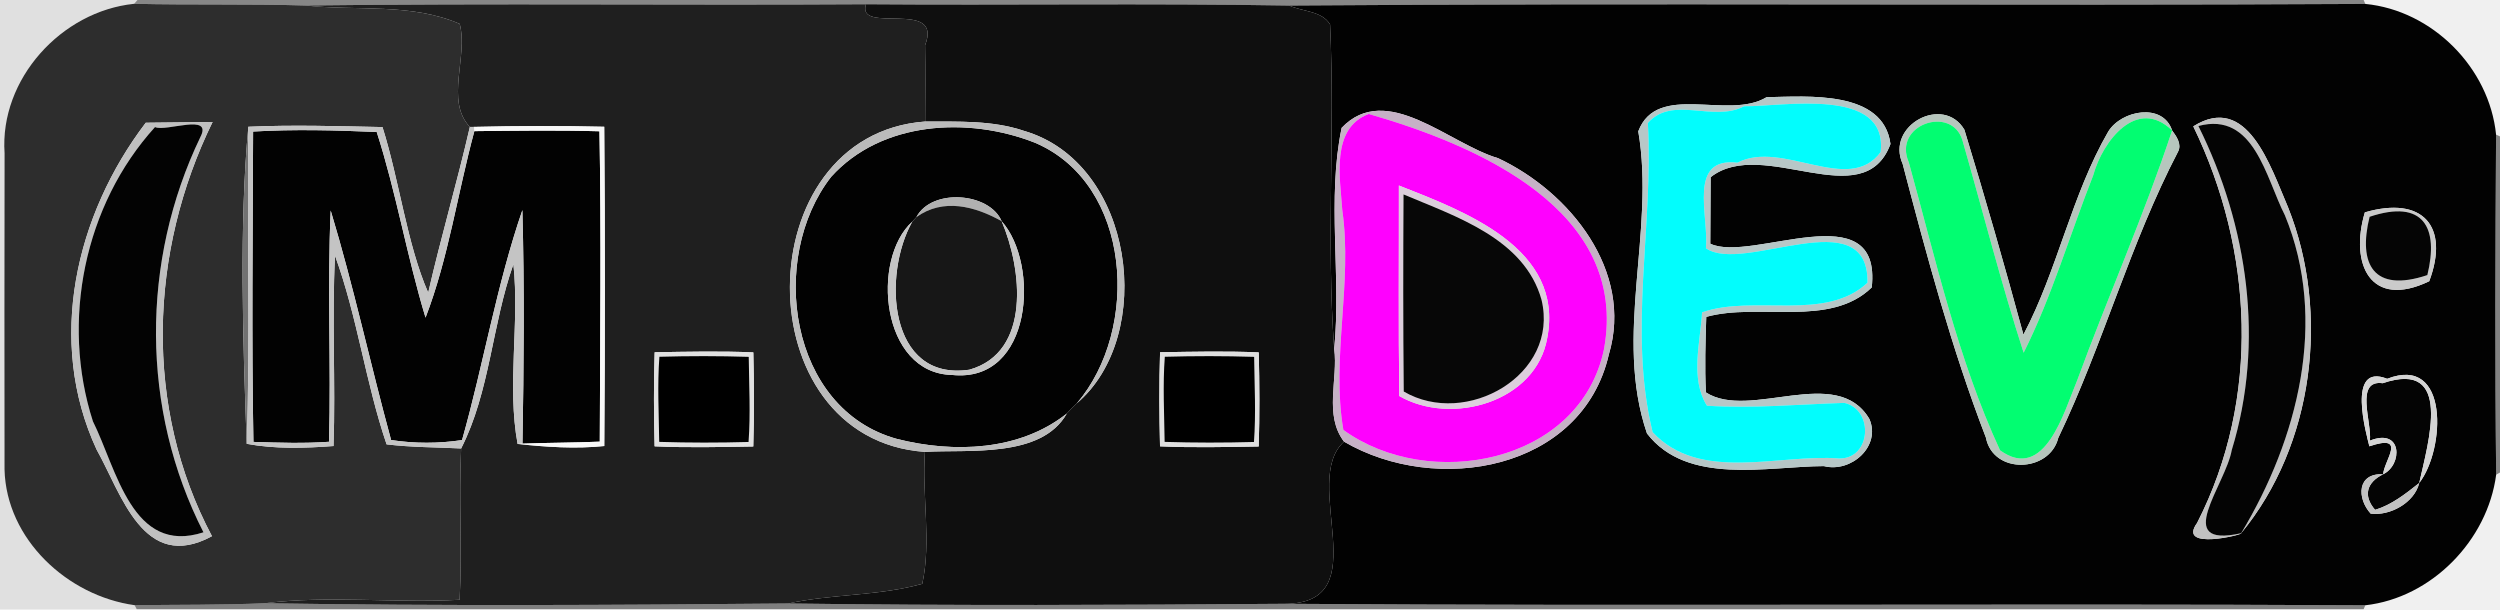
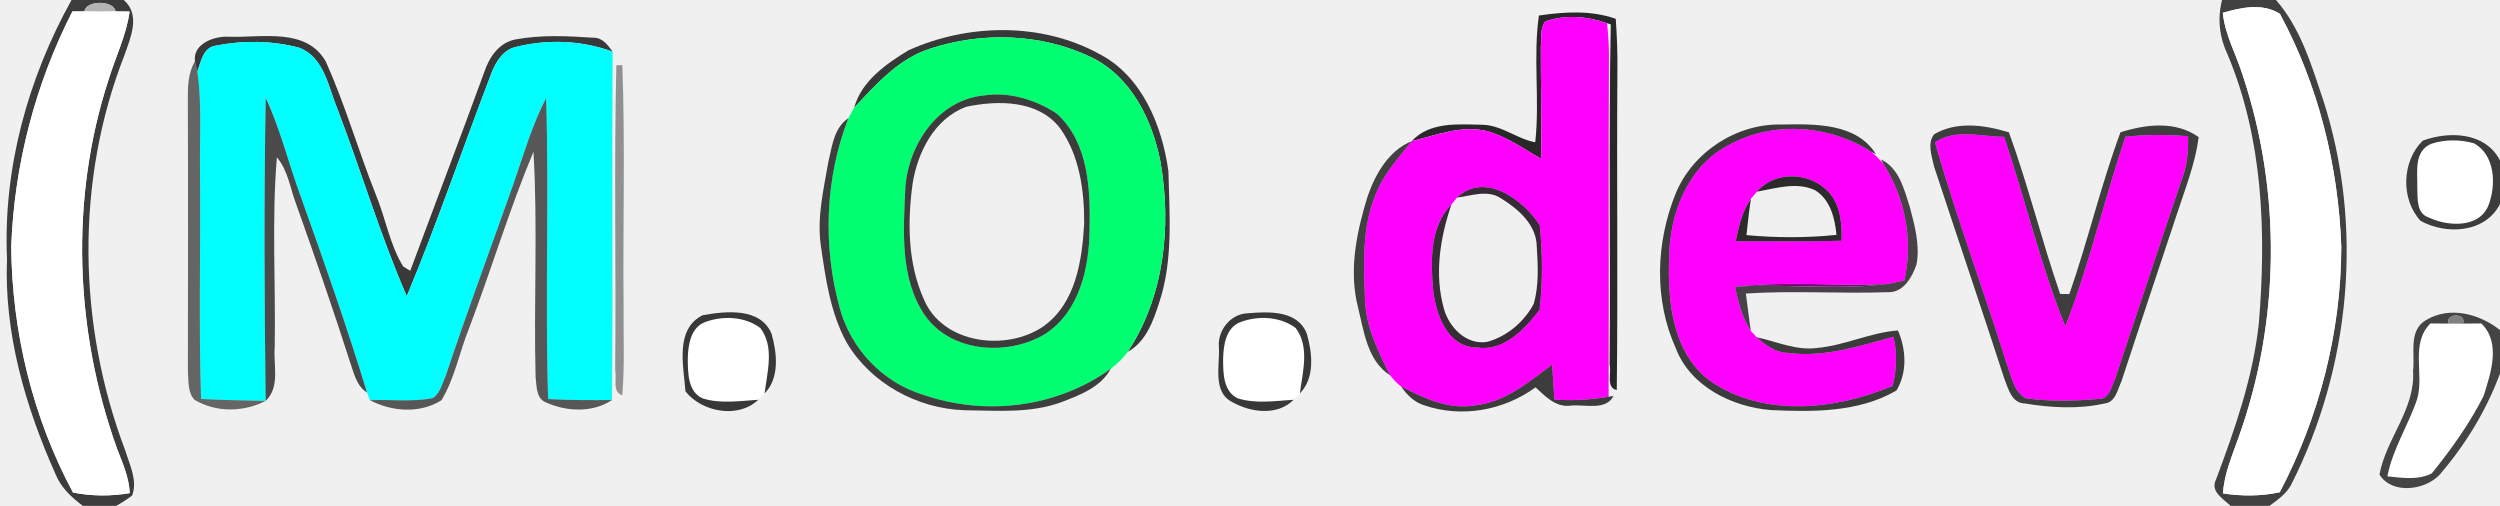
- <svg xmlns="http://www.w3.org/2000/svg" width="554pt" height="135pt" viewBox="0 0 554 135" version="1.1">
-   <g id="#00000012">
-     <path fill="#000000" opacity="0.07" d=" M 0.00 0.00 L 30.46 0.00 L 29.73 0.84 C 13.59 2.49 -0.12 17.54 1.01 33.96 C 0.96 57.32 0.98 80.68 1.00 104.04 C 1.39 119.53 15.00 132.07 29.84 134.11 L 30.29 135.00 L 0.00 135.00 L 0.00 0.00 Z" />
+ <svg xmlns="http://www.w3.org/2000/svg" width="425pt" height="86pt" viewBox="0 0 425 86" version="1.1">
+   <g id="#000000c0">
+     <path fill="#000000" opacity="0.75" d=" M 12.16 0.00 L 21.04 0.00 C 23.92 2.52 22.23 6.30 21.19 9.29 C 12.77 30.72 13.17 55.18 21.31 76.63 C 22.05 79.05 23.41 81.68 22.47 84.23 C 21.60 84.89 20.69 85.48 19.74 86.00 L 14.10 86.00 C 12.17 84.58 10.36 82.89 9.44 80.61 C 4.32 69.13 0.68 56.68 1.19 43.99 C 0.51 28.67 4.74 13.33 12.16 0.00 M 14.35 1.94 C 13.84 1.94 12.82 1.94 12.31 1.94 C 5.98 14.33 2.41 28.09 1.91 41.99 C 2.06 56.48 5.54 70.94 12.41 83.73 C 15.60 84.36 18.85 84.38 22.05 83.83 C 21.95 81.12 20.80 78.64 19.85 76.15 C 12.70 56.16 11.85 33.81 18.45 13.56 C 19.63 9.69 21.48 6.01 22.03 1.96 C 21.43 1.96 20.25 1.95 19.65 1.94 C 19.35 0.03 14.65 -0.02 14.35 1.94 Z" />
  </g>
-   <g id="#0000006f">
-     <path fill="#000000" opacity="0.44" d=" M 30.46 0.00 L 523.78 0.00 L 524.16 0.87 C 444.67 1.32 365.18 0.62 285.70 1.23 C 254.44 0.69 223.17 1.19 191.90 0.94 C 150.52 1.20 109.14 0.69 67.76 1.22 C 55.09 0.83 42.41 1.14 29.73 0.84 L 30.46 0.00 Z" />
+   <g id="#000000bb">
+     <path fill="#000000" opacity="0.73" d=" M 377.75 0.00 L 386.92 0.00 C 391.11 4.80 392.94 11.04 394.93 16.96 C 401.86 38.41 399.65 62.47 389.44 82.51 C 388.59 84.01 387.16 85.02 385.80 86.00 L 379.20 86.00 C 377.98 84.81 375.69 83.56 376.72 81.53 C 379.95 72.91 383.02 64.13 384.01 54.92 C 385.26 39.60 384.74 23.70 378.72 9.34 C 377.31 6.41 376.93 3.16 377.75 0.00 M 377.88 2.18 C 378.24 5.94 380.17 9.26 381.27 12.82 C 387.88 32.67 387.63 54.72 380.54 74.41 C 379.46 77.51 378.10 80.56 377.91 83.88 C 381.12 84.37 384.38 84.37 387.56 83.68 C 394.28 70.86 397.98 56.47 398.02 41.98 C 397.53 28.23 394.13 14.47 387.58 2.35 C 384.64 0.48 380.99 1.27 377.88 2.18 Z" />
  </g>
-   <g id="#2d2d2dff">
-     <path fill="#2d2d2d" opacity="1.00" d=" M 1.01 33.96 C -0.12 17.54 13.59 2.49 29.73 0.84 C 42.41 1.14 55.09 0.83 67.76 1.22 C 79.12 2.46 91.08 0.62 101.87 5.29 C 103.81 12.47 98.58 22.28 104.12 28.13 C 101.29 40.44 97.71 52.55 94.89 64.86 C 90.20 54.17 88.50 39.99 84.76 28.16 C 74.86 27.96 64.93 27.64 55.03 28.09 C 52.99 49.79 53.82 75.27 54.67 98.35 C 60.89 99.52 67.53 99.33 73.91 98.84 C 74.39 84.78 73.53 70.71 74.24 56.66 C 79.21 70.26 81.01 84.80 85.67 98.47 C 91.14 99.14 96.68 99.10 102.19 99.38 C 101.66 110.55 102.43 121.75 101.86 132.91 C 87.48 133.70 72.99 131.90 58.67 133.68 C 49.06 134.09 39.45 133.99 29.84 134.11 C 15.00 132.07 1.39 119.53 1.00 104.04 C 0.98 80.68 0.96 57.32 1.01 33.96 M 32.30 27.20 C 16.75 47.62 10.23 75.54 21.41 99.63 C 26.89 109.35 31.76 127.06 46.97 118.82 C 31.80 90.25 33.03 55.78 47.11 27.03 C 43.41 27.07 36.00 27.16 32.30 27.20 Z" />
+   <g id="#b3b3b3ff">
+     <path fill="#b3b3b3" opacity="1.00" d=" M 14.35 1.94 C 14.65 -0.02 19.35 0.03 19.65 1.94 C 17.88 1.98 16.12 1.98 14.35 1.94 Z" />
  </g>
-   <g id="#1f1f1fff">
-     <path fill="#1f1f1f" opacity="1.00" d=" M 67.76 1.22 C 109.14 0.69 150.52 1.20 191.90 0.94 C 189.74 7.79 209.08 -0.41 205.00 10.02 C 205.10 15.66 205.05 21.30 205.02 26.93 C 165.27 29.86 164.84 97.32 204.97 100.14 C 204.28 109.77 206.44 119.96 204.38 129.37 C 194.73 132.09 184.47 131.59 174.68 133.73 C 136.02 134.10 97.32 134.30 58.67 133.68 C 72.99 131.90 87.48 133.70 101.86 132.91 C 102.43 121.75 101.66 110.55 102.19 99.38 C 108.60 86.80 109.03 71.89 113.77 58.56 C 115.16 71.74 112.31 85.40 114.70 98.38 C 121.06 99.06 127.53 99.50 133.91 98.84 C 134.08 75.26 134.10 51.67 133.90 28.09 C 124.29 27.85 114.68 27.88 105.07 28.12 L 104.12 28.13 C 98.58 22.28 103.81 12.47 101.87 5.29 C 91.08 0.62 79.12 2.46 67.76 1.22 M 145.07 78.06 C 144.84 85.01 144.89 91.96 145.06 98.91 C 152.34 99.23 159.64 99.06 166.93 98.94 C 167.15 91.99 167.11 85.03 166.94 78.09 C 159.65 77.77 152.35 77.94 145.07 78.06 Z" />
+   <g id="#ffffffff">
+     <path fill="#ffffff" opacity="1.00" d=" M 377.88 2.18 C 380.99 1.27 384.64 0.48 387.58 2.35 C 394.13 14.47 397.53 28.23 398.02 41.98 C 397.98 56.47 394.28 70.86 387.56 83.68 C 384.38 84.37 381.12 84.37 377.91 83.88 C 378.10 80.56 379.46 77.51 380.54 74.41 C 387.63 54.72 387.88 32.67 381.27 12.82 C 380.17 9.26 378.24 5.94 377.88 2.18 Z" />
+     <path fill="#ffffff" opacity="1.00" d=" M 12.31 1.94 C 12.82 1.94 13.84 1.94 14.35 1.94 C 16.12 1.98 17.88 1.98 19.65 1.94 C 20.25 1.95 21.43 1.96 22.03 1.96 C 21.48 6.01 19.63 9.69 18.45 13.56 C 11.85 33.81 12.70 56.16 19.85 76.15 C 20.80 78.64 21.95 81.12 22.05 83.83 C 18.85 84.38 15.60 84.36 12.41 83.73 C 5.54 70.94 2.06 56.48 1.91 41.99 C 2.41 28.09 5.98 14.33 12.31 1.94 Z" />
+     <path fill="#ffffff" opacity="1.00" d=" M 413.41 24.41 C 415.71 23.68 418.29 23.70 420.61 24.37 C 424.22 26.41 424.39 31.54 423.00 35.01 C 421.39 38.82 416.11 38.49 412.97 37.01 C 410.78 36.33 411.01 33.87 410.94 32.04 C 411.01 29.36 410.25 25.63 413.41 24.41 Z" />
+     <path fill="#ffffff" opacity="1.00" d=" M 119.74 54.80 C 122.78 53.62 126.60 53.76 129.26 55.76 C 131.69 58.94 130.43 63.25 129.98 66.88 C 129.71 67.15 129.17 67.69 128.90 67.96 C 125.76 68.16 122.48 68.69 119.42 67.72 C 116.90 66.56 116.95 63.35 116.92 61.00 C 116.97 58.73 117.37 55.80 119.74 54.80 Z" />
+     <path fill="#ffffff" opacity="1.00" d=" M 210.75 54.80 C 213.78 53.61 217.60 53.77 220.26 55.75 C 222.69 58.95 221.44 63.25 220.98 66.87 C 220.71 67.14 220.17 67.69 219.91 67.96 C 216.76 68.16 213.49 68.68 210.42 67.72 C 207.92 66.53 207.93 63.37 207.93 61.00 C 207.98 58.73 208.37 55.81 210.75 54.80 Z" />
+     <path fill="#ffffff" opacity="1.00" d=" M 413.18 54.98 C 413.96 54.99 415.51 55.01 416.29 55.01 C 416.89 55.01 418.10 55.01 418.71 55.01 C 419.48 55.01 421.04 54.99 421.82 54.98 C 425.21 58.27 423.45 63.40 422.22 67.29 C 419.85 72.01 416.72 76.37 413.41 80.47 C 411.09 81.68 408.34 81.23 405.85 80.98 C 406.75 76.30 409.43 72.28 410.92 67.82 C 412.14 63.61 409.70 58.41 413.18 54.98 Z" />
  </g>
-   <g id="#0f0f0fff">
-     <path fill="#0f0f0f" opacity="1.00" d=" M 191.90 0.94 C 223.17 1.19 254.44 0.69 285.70 1.23 C 288.70 2.60 292.95 2.40 294.75 5.43 C 295.85 29.38 293.90 53.41 295.66 77.32 C 296.55 84.02 293.33 91.98 297.84 97.87 C 287.97 106.73 305.50 133.76 284.71 133.80 C 248.04 134.08 211.35 134.24 174.68 133.73 C 184.47 131.59 194.73 132.09 204.38 129.37 C 206.44 119.96 204.28 109.77 204.97 100.14 C 214.54 99.55 230.76 101.63 236.41 91.63 C 237.11 90.85 237.85 90.11 238.61 89.39 C 256.27 74.36 251.39 36.13 226.92 29.00 C 219.85 26.62 212.36 26.97 205.02 26.93 C 205.05 21.30 205.10 15.66 205.00 10.02 C 209.08 -0.41 189.74 7.79 191.90 0.94 M 257.07 78.06 C 256.84 85.01 256.88 91.96 257.06 98.91 C 264.34 99.23 271.64 99.06 278.93 98.94 C 279.15 91.99 279.11 85.03 278.94 78.09 C 271.65 77.77 264.35 77.94 257.07 78.06 Z" />
+   <g id="#000000d3">
+     <path fill="#000000" opacity="0.83" d=" M 261.61 2.64 C 265.93 2.00 270.49 1.71 274.68 3.20 C 274.88 6.13 275.00 9.07 274.96 12.01 C 274.82 30.11 275.07 48.21 274.85 66.31 C 272.94 65.90 274.00 63.35 273.63 61.99 C 273.80 42.71 273.45 23.43 273.83 4.15 L 273.19 3.95 C 269.84 2.76 266.07 2.44 262.68 3.66 C 261.76 4.88 262.10 6.53 261.94 7.95 C 261.91 14.30 262.14 20.65 261.98 27.01 C 258.99 25.28 256.12 23.21 252.76 22.28 C 248.42 21.24 244.16 22.98 240.00 23.99 C 243.03 20.67 247.94 21.13 252.02 21.21 C 255.28 21.28 257.86 23.60 260.99 24.19 C 261.78 17.02 260.60 9.78 261.61 2.64 Z" />
  </g>
-   <g id="#020202ff">
-     <path fill="#020202" opacity="1.00" d=" M 285.70 1.23 C 365.18 0.62 444.67 1.32 524.16 0.87 C 539.01 2.32 551.64 15.01 553.13 29.84 C 552.96 54.96 552.85 80.08 553.15 105.19 C 551.24 119.75 538.84 132.48 524.15 134.13 C 444.34 133.70 364.52 134.35 284.71 133.80 C 305.50 133.76 287.97 106.73 297.84 97.87 C 318.26 109.82 350.59 104.35 356.53 78.52 C 362.01 60.07 347.89 42.53 331.99 35.06 C 321.09 31.87 307.23 17.93 297.31 28.33 C 294.00 44.16 297.25 61.11 295.66 77.32 C 293.90 53.41 295.85 29.38 294.75 5.43 C 292.95 2.40 288.70 2.60 285.70 1.23 M 391.47 21.54 C 382.96 26.72 367.26 18.06 363.04 29.10 C 366.84 51.26 357.56 74.40 364.97 96.06 C 373.91 107.64 391.64 103.35 404.16 103.29 C 410.26 104.84 416.89 98.84 414.25 92.84 C 407.02 80.60 387.72 93.23 378.03 86.96 C 377.75 81.39 377.93 75.79 378.11 70.22 C 389.71 66.99 405.55 72.70 414.78 63.69 C 417.08 42.44 388.00 58.39 379.00 54.00 C 379.02 50.31 379.06 42.94 379.08 39.26 C 390.66 30.15 412.95 47.98 418.93 31.91 C 417.36 19.92 400.61 21.36 391.47 21.54 M 421.63 36.33 C 426.98 56.74 432.48 77.26 440.08 96.98 C 441.67 105.20 454.19 104.76 456.11 97.05 C 466.02 76.37 472.02 54.01 482.64 33.64 C 483.54 31.97 482.31 30.23 481.34 28.91 C 479.31 22.70 470.09 24.39 467.17 29.19 C 459.02 43.29 455.95 59.85 448.39 74.16 C 444.26 58.97 439.89 43.73 435.31 28.75 C 430.67 20.89 417.78 27.81 421.63 36.33 M 486.03 28.00 C 499.35 55.42 501.00 88.29 486.88 115.88 C 482.31 122.17 497.45 118.38 496.64 118.16 C 512.68 98.70 516.41 69.45 507.05 45.98 C 503.09 36.79 498.00 20.49 486.03 28.00 M 524.05 47.06 C 520.64 58.53 525.30 68.58 538.32 62.32 C 542.88 50.11 536.85 43.34 524.05 47.06 M 525.05 98.90 C 533.52 96.03 528.33 102.00 528.10 105.10 C 522.32 104.79 522.24 110.39 525.34 113.82 C 529.59 114.38 535.05 111.42 536.10 107.03 C 541.87 99.63 542.84 78.53 529.00 83.94 C 519.83 80.29 524.47 96.48 525.05 98.90 Z" />
-     <path fill="#020202" opacity="1.00" d=" M 184.18 39.19 C 195.35 26.81 214.58 25.81 229.35 31.63 C 250.86 40.79 252.68 72.95 238.61 89.39 C 237.85 90.11 237.11 90.85 236.41 91.63 C 225.92 99.96 211.34 100.44 198.81 97.28 C 174.80 90.71 170.19 57.14 184.18 39.19 M 203.07 48.11 C 202.85 48.35 202.39 48.85 202.17 49.10 C 192.92 57.49 195.23 82.77 210.99 83.09 C 228.88 84.95 230.42 58.49 221.96 49.01 C 219.29 42.65 206.50 41.63 203.07 48.11 Z" />
-     <path fill="#020202" opacity="1.00" d=" M 56.09 29.15 C 65.20 28.61 74.36 28.86 83.48 29.25 C 87.83 42.75 90.17 56.82 94.30 70.39 C 99.40 57.14 101.40 42.78 105.12 29.06 C 114.36 28.96 123.60 28.82 132.84 29.09 C 133.26 52.00 132.98 74.95 132.91 97.87 C 127.20 98.12 121.49 98.09 115.78 98.31 C 116.08 81.06 116.23 63.80 115.76 46.56 C 110.04 63.17 107.17 80.64 102.39 97.52 C 97.20 98.31 91.86 98.31 86.67 97.51 C 82.05 80.61 78.36 63.42 73.28 46.65 C 72.50 63.72 73.39 80.82 72.91 97.90 C 67.34 98.30 61.74 98.11 56.16 97.93 C 55.74 75.02 56.02 52.07 56.09 29.15 Z" />
+   <g id="#ff00ffff">
+     <path fill="#ff00ff" opacity="1.00" d=" M 262.68 3.66 C 266.07 2.44 269.84 2.76 273.19 3.95 C 273.37 5.63 273.51 7.31 273.52 9.00 C 273.41 28.48 273.53 47.96 273.46 67.44 C 270.42 67.98 267.32 68.13 264.25 67.93 C 264.12 65.95 263.99 63.96 263.86 61.98 C 259.94 64.92 255.95 68.31 250.89 68.89 C 246.37 69.74 242.08 67.71 238.18 65.70 C 237.48 65.15 236.86 64.52 236.33 63.82 C 234.31 59.81 232.23 55.63 232.05 51.06 C 231.84 44.99 231.47 38.61 233.93 32.90 C 235.27 29.51 237.78 26.81 240.00 23.99 C 244.16 22.98 248.42 21.24 252.76 22.28 C 256.12 23.21 258.99 25.28 261.98 27.01 C 262.14 20.65 261.91 14.30 261.94 7.95 C 262.10 6.53 261.76 4.88 262.68 3.66 M 247.68 33.60 C 247.45 33.89 246.98 34.47 246.75 34.76 C 243.04 38.50 243.20 44.44 243.64 49.34 C 244.11 53.46 246.06 59.03 251.04 59.07 C 255.67 59.80 259.18 55.98 261.73 52.67 C 262.27 47.92 262.23 43.05 261.76 38.29 C 258.95 33.91 252.37 29.12 247.68 33.60 Z" />
+     <path fill="#ff00ff" opacity="1.00" d=" M 293.70 24.76 C 301.24 20.49 310.93 21.17 318.14 25.82 C 318.88 26.44 319.56 27.12 320.17 27.87 C 323.89 33.71 325.28 40.92 323.73 47.69 C 323.08 47.83 321.77 48.11 321.11 48.24 C 312.70 48.74 304.25 47.74 295.87 48.68 L 294.95 48.75 C 295.50 51.35 296.16 53.99 297.63 56.24 C 297.88 56.51 298.38 57.05 298.63 57.33 C 300.13 58.69 301.89 59.97 304.01 59.99 C 310.14 60.82 316.06 58.83 321.89 57.26 C 322.54 60.03 322.44 62.87 321.74 65.61 C 312.12 69.64 300.07 71.00 290.98 64.94 C 284.34 60.26 283.45 51.29 283.76 43.80 C 283.81 36.41 286.87 28.39 293.70 24.76 M 298.67 32.59 C 298.42 32.89 297.91 33.48 297.66 33.78 C 296.17 35.93 295.59 38.48 295.07 41.00 C 301.07 41.01 307.07 41.09 313.06 40.93 C 313.15 38.15 312.93 35.19 311.12 32.93 C 308.03 29.26 301.91 28.86 298.67 32.59 Z" />
+     <path fill="#ff00ff" opacity="1.00" d=" M 328.95 24.21 C 332.33 21.83 336.83 23.25 340.68 23.26 C 344.34 33.94 346.84 45.02 351.11 55.48 C 355.18 45.00 357.72 33.93 361.32 23.25 C 364.86 22.86 368.43 22.88 371.98 23.16 C 372.02 25.51 371.86 27.88 371.04 30.11 C 367.13 41.57 363.36 53.09 359.51 64.58 C 358.92 65.80 358.57 67.80 356.85 67.81 C 352.70 68.17 348.47 68.28 344.35 67.70 C 342.27 66.51 341.94 63.90 341.14 61.86 C 337.22 49.27 332.57 36.90 328.95 24.21 Z" />
  </g>
-   <g id="#b7c7c7ff">
-     <path fill="#b7c7c7" opacity="1.00" d=" M 391.47 21.54 C 400.61 21.36 417.36 19.92 418.93 31.91 C 412.95 47.98 390.66 30.15 379.08 39.26 C 379.06 42.94 379.02 50.31 379.00 54.00 C 388.00 58.39 417.08 42.44 414.78 63.69 C 405.55 72.70 389.71 66.99 378.11 70.22 C 377.93 75.79 377.75 81.39 378.03 86.96 C 387.72 93.23 407.02 80.60 414.25 92.84 C 416.89 98.84 410.26 104.84 404.16 103.29 C 391.64 103.35 373.91 107.64 364.97 96.06 C 357.56 74.40 366.84 51.26 363.04 29.10 C 367.26 18.06 382.96 26.72 391.47 21.54 M 386.47 23.55 C 379.70 27.18 370.64 21.07 365.17 27.25 C 366.46 50.01 360.74 73.36 366.22 95.76 C 376.68 107.03 394.18 100.53 407.58 101.60 C 414.67 101.70 415.31 90.77 408.71 89.28 C 398.60 89.60 388.41 90.56 378.26 89.91 C 374.48 83.91 376.80 75.87 377.18 69.21 C 388.69 65.20 404.50 71.40 413.84 62.65 C 414.10 44.12 386.32 60.86 378.04 55.01 C 378.69 47.66 373.92 34.77 385.03 36.04 C 395.01 30.88 409.69 43.33 416.75 33.70 C 418.43 19.13 395.11 23.63 386.47 23.55 Z" />
+   <g id="#000201c4">
+     <path fill="#000201" opacity="0.77" d=" M 154.44 8.55 C 164.56 3.99 177.00 3.76 186.86 9.16 C 194.16 12.93 197.56 21.35 198.63 29.09 C 198.80 36.49 199.46 44.14 197.11 51.30 C 196.07 54.52 194.85 58.08 191.71 59.82 C 197.92 50.40 199.18 38.53 197.30 27.61 C 195.92 20.42 192.28 12.92 185.36 9.66 C 176.93 5.67 166.94 5.38 158.13 8.27 C 152.76 9.97 148.94 14.33 145.21 18.31 C 146.43 13.79 150.64 10.86 154.44 8.55 Z" />
  </g>
-   <g id="#02fdfdff">
-     <path fill="#02fdfd" opacity="1.00" d=" M 386.47 23.55 C 395.11 23.63 418.43 19.13 416.75 33.70 C 409.69 43.33 395.01 30.88 385.03 36.04 C 373.92 34.77 378.69 47.66 378.04 55.01 C 386.32 60.86 414.10 44.12 413.84 62.65 C 404.50 71.40 388.69 65.20 377.18 69.21 C 376.80 75.87 374.48 83.91 378.26 89.91 C 388.41 90.56 398.60 89.60 408.71 89.28 C 415.31 90.77 414.67 101.70 407.58 101.60 C 394.18 100.53 376.68 107.03 366.22 95.76 C 360.74 73.36 366.46 50.01 365.17 27.25 C 370.64 21.07 379.70 27.18 386.47 23.55 Z" />
+   <g id="#000000c1">
+     <path fill="#000000" opacity="0.76" d=" M 33.14 10.43 C 32.74 7.40 36.50 6.07 38.97 6.25 C 44.52 6.43 52.12 4.63 55.41 10.51 C 58.68 17.81 60.90 25.55 63.85 32.99 C 65.54 37.03 66.24 41.55 68.54 45.30 C 68.84 45.49 69.44 45.85 69.74 46.04 C 73.93 34.76 78.21 23.51 82.34 12.22 C 83.17 9.71 84.85 7.24 87.61 6.71 C 91.94 5.90 96.42 6.11 100.80 6.41 C 102.39 6.33 103.33 7.65 104.15 8.79 C 98.97 6.87 93.21 6.63 87.86 7.94 C 85.59 8.37 84.32 10.45 83.55 12.43 C 78.71 25.05 74.35 37.88 69.15 50.36 C 64.64 40.01 61.43 29.15 57.39 18.61 C 55.83 14.88 55.14 9.73 50.85 8.11 C 46.28 6.90 41.34 6.83 36.71 7.76 C 34.52 8.05 34.19 10.48 33.55 12.15 C 33.45 11.72 33.25 10.86 33.14 10.43 Z" />
  </g>
-   <g id="#c6b1c6ff">
-     <path fill="#c6b1c6" opacity="1.00" d=" M 297.31 28.33 C 307.23 17.93 321.09 31.87 331.99 35.06 C 347.89 42.53 362.01 60.07 356.53 78.52 C 350.59 104.35 318.26 109.82 297.84 97.87 C 293.33 91.98 296.55 84.02 295.66 77.32 C 297.25 61.11 294.00 44.16 297.31 28.33 M 303.31 25.26 C 294.80 28.46 297.00 39.56 297.45 46.58 C 299.78 62.75 294.95 79.32 297.69 95.27 C 316.58 108.98 350.11 102.83 355.44 77.40 C 361.09 46.54 327.18 32.13 303.31 25.26 Z" />
+   <g id="#00ff71ff">
+     <path fill="#00ff71" opacity="1.00" d=" M 158.13 8.27 C 166.94 5.38 176.93 5.67 185.36 9.66 C 192.28 12.92 195.92 20.42 197.30 27.61 C 199.18 38.53 197.92 50.40 191.71 59.82 C 190.90 60.91 189.92 61.88 188.83 62.69 C 179.68 69.31 167.49 70.79 156.88 67.09 C 150.04 65.02 144.59 59.23 142.75 52.35 C 139.84 41.80 140.26 30.32 144.22 20.09 C 144.47 19.65 144.96 18.75 145.21 18.31 C 148.94 14.33 152.76 9.97 158.13 8.27 M 167.33 16.22 C 159.47 16.95 154.39 24.61 153.90 31.99 C 153.59 39.26 152.93 47.32 157.26 53.65 C 161.73 59.98 171.43 60.58 177.71 56.75 C 183.54 52.95 185.17 45.50 185.23 38.99 C 185.37 32.17 185.07 24.25 179.66 19.32 C 176.09 16.95 171.60 15.59 167.33 16.22 Z" />
  </g>
-   <g id="#fe01feff">
-     <path fill="#fe01fe" opacity="1.00" d=" M 303.31 25.26 C 327.18 32.13 361.09 46.54 355.44 77.40 C 350.11 102.83 316.58 108.98 297.69 95.27 C 294.95 79.32 299.78 62.75 297.45 46.58 C 297.00 39.56 294.80 28.46 303.31 25.26 M 309.99 41.11 C 310.02 56.66 309.87 72.21 310.08 87.76 C 321.58 94.40 340.41 89.17 342.88 74.84 C 346.64 55.03 324.65 46.87 309.99 41.11 Z" />
+   <g id="#00ffffff">
+     <path fill="#00ffff" opacity="1.00" d=" M 36.71 7.76 C 41.34 6.83 46.28 6.90 50.85 8.11 C 55.14 9.73 55.83 14.88 57.39 18.61 C 61.43 29.15 64.64 40.01 69.15 50.36 C 74.35 37.88 78.71 25.05 83.55 12.43 C 84.32 10.45 85.59 8.37 87.86 7.94 C 93.21 6.63 98.97 6.87 104.15 8.79 C 104.02 28.53 104.23 48.27 104.04 68.01 C 100.42 68.03 96.79 68.04 93.18 67.84 C 92.65 50.79 93.36 33.73 92.84 16.68 C 90.42 21.34 88.98 26.40 87.27 31.33 C 83.43 42.17 79.42 52.94 75.79 63.84 C 75.20 65.17 74.86 66.79 73.61 67.67 C 70.08 68.37 66.46 67.89 62.89 68.03 C 62.76 67.71 62.52 67.07 62.40 66.74 C 58.94 55.42 55.00 44.24 51.01 33.09 C 49.01 27.63 47.65 21.93 45.17 16.65 C 44.87 33.81 44.94 50.99 45.16 68.15 C 41.50 68.06 37.83 68.03 34.18 67.82 C 33.76 54.89 34.13 41.94 34.00 29.00 C 33.92 23.38 34.35 17.73 33.55 12.15 C 34.19 10.48 34.52 8.05 36.71 7.76 Z" />
  </g>
-   <g id="#b6c6bdff">
-     <path fill="#b6c6bd" opacity="1.00" d=" M 421.63 36.33 C 417.78 27.81 430.67 20.89 435.31 28.75 C 439.89 43.73 444.26 58.97 448.39 74.16 C 455.95 59.85 459.02 43.29 467.17 29.19 C 470.09 24.39 479.31 22.70 481.34 28.91 C 473.57 21.38 465.95 31.21 463.85 38.87 C 458.69 51.95 454.73 65.60 448.44 78.17 C 443.41 62.64 439.39 46.78 434.88 31.11 C 432.53 23.18 419.33 27.61 422.99 35.98 C 428.92 57.39 433.87 79.61 443.21 99.79 C 453.14 106.94 457.40 91.19 460.30 84.30 C 467.10 65.77 475.23 47.42 481.34 28.91 C 482.31 30.23 483.54 31.97 482.64 33.64 C 472.02 54.01 466.02 76.37 456.11 97.05 C 454.19 104.76 441.67 105.20 440.08 96.98 C 432.48 77.26 426.98 56.74 421.63 36.33 Z" />
+   <g id="#00000095">
+     <path fill="#000000" opacity="0.58" d=" M 31.93 16.97 C 31.92 14.74 31.96 12.41 33.14 10.43 C 33.25 10.86 33.45 11.72 33.55 12.15 C 34.35 17.73 33.92 23.38 34.00 29.00 C 34.13 41.94 33.76 54.89 34.18 67.82 C 37.83 68.03 41.50 68.06 45.16 68.15 C 41.41 70.09 36.72 70.15 33.07 67.97 C 31.84 66.66 32.09 64.70 31.94 63.05 C 31.96 47.69 31.99 32.33 31.93 16.97 Z" />
  </g>
-   <g id="#02fd71ff">
-     <path fill="#02fd71" opacity="1.00" d=" M 463.85 38.87 C 465.95 31.21 473.57 21.38 481.34 28.91 C 475.23 47.42 467.10 65.77 460.30 84.30 C 457.40 91.19 453.14 106.94 443.21 99.79 C 433.87 79.61 428.92 57.39 422.99 35.98 C 419.33 27.61 432.53 23.18 434.88 31.11 C 439.39 46.78 443.41 62.64 448.44 78.17 C 454.73 65.60 458.69 51.95 463.85 38.87 Z" />
+   <g id="#00000067">
+     <path fill="#000000" opacity="0.40" d=" M 104.78 11.08 L 105.80 11.08 C 106.29 24.71 105.88 38.36 106.01 52.00 C 105.97 57.07 106.21 62.14 105.79 67.19 C 104.03 66.67 104.90 64.35 104.58 63.01 C 104.75 45.70 104.37 28.39 104.78 11.08 Z" />
  </g>
-   <g id="#c0c0c0ff">
-     <path fill="#c0c0c0" opacity="1.00" d=" M 32.30 27.20 C 36.00 27.16 43.41 27.07 47.11 27.03 C 33.03 55.78 31.80 90.25 46.97 118.82 C 31.76 127.06 26.89 109.35 21.41 99.63 C 10.23 75.54 16.75 47.62 32.30 27.20 M 34.35 28.16 C 18.66 45.42 13.45 71.21 20.59 93.37 C 25.85 103.89 29.27 123.12 45.09 117.96 C 31.17 90.70 31.18 57.89 44.40 30.38 C 47.25 24.94 36.75 29.29 34.35 28.16 Z" />
+   <g id="#000000be">
+     <path fill="#000000" opacity="0.75" d=" M 167.33 16.22 C 171.60 15.59 176.09 16.95 179.66 19.32 C 185.07 24.25 185.37 32.17 185.23 38.99 C 185.17 45.50 183.54 52.95 177.71 56.75 C 171.43 60.58 161.73 59.98 157.26 53.65 C 152.93 47.32 153.59 39.26 153.90 31.99 C 154.39 24.61 159.47 16.95 167.33 16.22 M 164.25 18.15 C 158.86 20.16 155.97 25.89 155.13 31.29 C 154.26 37.81 154.31 44.76 157.05 50.86 C 160.21 58.49 171.12 59.82 177.42 55.45 C 182.89 51.52 183.95 44.28 184.31 38.03 C 184.34 32.45 183.54 26.45 180.21 21.80 C 176.51 16.97 169.66 17.02 164.25 18.15 Z" />
+     <path fill="#000000" opacity="0.75" d=" M 284.90 32.80 C 287.86 25.76 295.32 20.94 302.96 21.17 C 308.47 21.06 315.64 20.90 318.92 26.23 L 318.14 25.82 C 310.93 21.17 301.24 20.49 293.70 24.76 C 286.87 28.39 283.81 36.41 283.76 43.80 C 283.45 51.29 284.34 60.26 290.98 64.94 C 300.07 71.00 312.12 69.64 321.74 65.61 C 322.44 62.87 322.54 60.03 321.89 57.26 C 316.06 58.83 310.14 60.82 304.01 59.99 C 301.89 59.97 300.13 58.69 298.63 57.33 C 302.03 58.06 305.38 59.64 308.93 59.15 C 313.62 58.73 317.94 56.52 322.65 56.18 C 324.05 59.40 324.27 63.31 322.39 66.39 C 315.96 70.13 308.20 70.04 301.00 69.71 C 294.42 69.16 287.35 65.69 284.89 59.21 C 281.12 50.89 281.50 41.16 284.90 32.80 Z" />
+     <path fill="#000000" opacity="0.75" d=" M 411.87 23.91 C 416.38 22.25 422.52 22.45 425.00 27.28 L 425.00 34.68 C 422.49 39.64 415.83 39.96 411.48 37.53 C 408.09 33.84 408.30 27.41 411.87 23.91 M 413.41 24.41 C 410.25 25.63 411.01 29.36 410.94 32.04 C 411.01 33.87 410.78 36.33 412.97 37.01 C 416.11 38.49 421.39 38.82 423.00 35.01 C 424.39 31.54 424.22 26.41 420.61 24.37 C 418.29 23.70 415.71 23.68 413.41 24.41 Z" />
+     <path fill="#000000" opacity="0.75" d=" M 250.89 68.89 C 255.95 68.31 259.94 64.92 263.86 61.98 C 263.99 63.96 264.12 65.95 264.25 67.93 C 267.32 68.13 270.42 67.98 273.46 67.44 L 274.30 67.32 C 272.95 69.90 269.37 68.68 267.00 68.96 C 264.47 69.29 262.73 67.38 261.04 65.85 C 255.61 69.80 248.43 71.09 242.05 68.88 C 240.38 68.35 239.15 67.09 238.18 65.70 C 242.08 67.71 246.37 69.74 250.89 68.89 Z" />
  </g>
-   <g id="#bbbbbbff">
-     <path fill="#bbbbbb" opacity="1.00" d=" M 204.97 100.14 C 164.84 97.32 165.27 29.86 205.02 26.93 C 212.36 26.97 219.85 26.62 226.92 29.00 C 251.39 36.13 256.27 74.36 238.61 89.39 C 252.68 72.95 250.86 40.79 229.35 31.63 C 214.58 25.81 195.35 26.81 184.18 39.19 C 170.19 57.14 174.80 90.71 198.81 97.28 C 211.34 100.44 225.92 99.96 236.41 91.63 C 230.76 101.63 214.54 99.55 204.97 100.14 Z" />
+   <g id="#000000af">
+     <path fill="#000000" opacity="0.69" d=" M 45.17 16.65 C 47.65 21.93 49.01 27.63 51.01 33.09 C 55.00 44.24 58.94 55.42 62.40 66.74 C 60.59 65.61 60.17 63.42 59.51 61.56 C 56.63 52.57 53.54 43.66 50.37 34.77 C 49.33 32.08 49.00 29.01 47.07 26.75 C 46.17 37.46 46.89 48.25 46.70 59.00 C 46.44 62.04 47.67 65.78 45.16 68.15 C 44.94 50.99 44.87 33.81 45.17 16.65 Z" />
  </g>
-   <g id="#c1c1c1ff">
-     <path fill="#c1c1c1" opacity="1.00" d=" M 486.03 28.00 C 498.00 20.49 503.09 36.79 507.05 45.98 C 516.41 69.45 512.68 98.70 496.64 118.16 C 509.20 97.32 515.96 71.05 506.33 47.70 C 502.12 39.47 499.53 24.62 487.16 27.92 C 498.14 49.98 501.87 75.88 494.56 99.72 C 493.20 107.48 481.17 121.61 496.64 118.16 C 497.45 118.38 482.31 122.17 486.88 115.88 C 501.00 88.29 499.35 55.42 486.03 28.00 Z" />
+   <g id="#000000a3">
+     <path fill="#000000" opacity="0.64" d=" M 87.27 31.33 C 88.98 26.40 90.42 21.34 92.84 16.68 C 93.36 33.73 92.65 50.79 93.18 67.84 C 96.79 68.04 100.42 68.03 104.04 68.01 C 100.67 70.24 96.20 69.98 92.65 68.34 C 91.09 67.58 91.24 65.52 91.05 64.06 C 90.72 51.31 91.44 38.53 90.69 25.80 C 86.58 35.60 83.53 45.84 79.75 55.79 C 78.10 59.83 77.33 64.27 75.05 68.04 C 71.42 70.34 66.59 70.00 62.89 68.03 C 66.46 67.89 70.08 68.37 73.61 67.67 C 74.86 66.79 75.20 65.17 75.79 63.84 C 79.42 52.94 83.43 42.17 87.27 31.33 Z" />
  </g>
-   <g id="#030303ff">
-     <path fill="#030303" opacity="1.00" d=" M 34.35 28.16 C 36.75 29.29 47.25 24.94 44.40 30.38 C 31.18 57.89 31.17 90.70 45.09 117.96 C 29.27 123.12 25.85 103.89 20.59 93.37 C 13.45 71.21 18.66 45.42 34.35 28.16 Z" />
+   <g id="#000000bd">
+     <path fill="#000000" opacity="0.74" d=" M 140.80 27.63 C 141.44 24.96 141.73 21.76 144.22 20.09 C 140.26 30.32 139.84 41.80 142.75 52.35 C 144.59 59.23 150.04 65.02 156.88 67.09 C 167.49 70.79 179.68 69.31 188.83 62.69 C 187.13 65.83 183.63 67.14 180.48 68.35 C 175.21 70.31 169.48 69.80 163.97 69.74 C 155.93 69.48 148.02 65.18 143.91 58.20 C 141.15 53.15 140.35 47.35 139.54 41.73 C 138.86 37.00 140.00 32.28 140.80 27.63 Z" />
  </g>
-   <g id="#717171ff">
-     <path fill="#717171" opacity="1.00" d=" M 54.67 98.35 C 53.82 75.27 52.99 49.79 55.03 28.09 C 54.73 51.51 55.47 74.94 54.67 98.35 Z" />
+   <g id="#000000bc">
+     <path fill="#000000" opacity="0.74" d=" M 328.81 22.82 C 332.70 20.55 337.42 21.25 341.52 22.50 C 344.80 31.53 347.09 40.89 350.22 49.97 C 350.61 49.97 351.39 49.98 351.79 49.99 C 354.96 40.92 357.13 31.51 360.48 22.49 C 364.81 21.12 369.85 20.51 373.78 23.31 C 373.20 27.79 371.51 32.00 370.12 36.26 C 366.93 45.76 363.80 55.28 360.66 64.79 C 359.97 66.23 359.67 68.41 357.73 68.60 C 353.30 69.59 348.67 69.32 344.22 68.59 C 341.95 68.54 341.41 66.03 340.72 64.34 C 336.82 52.30 332.74 40.32 328.79 28.31 C 328.43 26.57 327.56 24.37 328.81 22.82 M 328.95 24.21 C 332.57 36.90 337.22 49.27 341.14 61.86 C 341.94 63.90 342.27 66.51 344.35 67.70 C 348.47 68.28 352.70 68.17 356.85 67.81 C 358.57 67.80 358.92 65.80 359.51 64.58 C 363.36 53.09 367.13 41.57 371.04 30.11 C 371.86 27.88 372.02 25.51 371.98 23.16 C 368.43 22.88 364.86 22.86 361.32 23.25 C 357.72 33.93 355.18 45.00 351.11 55.48 C 346.84 45.02 344.34 33.94 340.68 23.26 C 336.83 23.25 332.33 21.83 328.95 24.21 Z" />
  </g>
-   <g id="#c4c4c4ff">
-     <path fill="#c4c4c4" opacity="1.00" d=" M 55.03 28.09 C 64.93 27.64 74.86 27.96 84.76 28.16 C 88.50 39.99 90.20 54.17 94.89 64.86 C 97.71 52.55 101.29 40.44 104.12 28.13 L 105.07 28.12 L 105.12 29.06 C 101.40 42.78 99.40 57.14 94.30 70.39 C 90.17 56.82 87.83 42.75 83.48 29.25 C 74.36 28.86 65.20 28.61 56.09 29.15 C 56.02 52.07 55.74 75.02 56.16 97.93 C 61.74 98.11 67.34 98.30 72.91 97.90 C 73.39 80.82 72.50 63.72 73.28 46.65 C 78.36 63.42 82.05 80.61 86.67 97.51 C 91.86 98.31 97.20 98.31 102.39 97.52 C 107.17 80.64 110.04 63.17 115.76 46.56 C 116.23 63.80 116.08 81.06 115.78 98.31 L 114.70 98.38 C 112.31 85.40 115.16 71.74 113.77 58.56 C 109.03 71.89 108.60 86.80 102.19 99.38 C 96.68 99.10 91.14 99.14 85.67 98.47 C 81.01 84.80 79.21 70.26 74.24 56.66 C 73.53 70.71 74.39 84.78 73.91 98.84 C 67.53 99.33 60.89 99.52 54.67 98.35 C 55.47 74.94 54.73 51.51 55.03 28.09 Z" />
+   <g id="#000000b9">
+     <path fill="#000000" opacity="0.73" d=" M 232.48 33.42 C 233.81 29.58 236.05 25.61 240.00 23.99 C 237.78 26.81 235.27 29.51 233.93 32.90 C 231.47 38.61 231.84 44.99 232.05 51.06 C 232.23 55.63 234.31 59.81 236.33 63.82 C 232.44 61.34 231.87 56.32 230.86 52.23 C 229.25 45.96 230.62 39.47 232.48 33.42 Z" />
  </g>
-   <g id="#f8f8f8ff">
-     <path fill="#f8f8f8" opacity="1.00" d=" M 105.07 28.12 C 114.68 27.88 124.29 27.85 133.90 28.09 C 134.10 51.67 134.08 75.26 133.91 98.84 C 127.53 99.50 121.06 99.06 114.70 98.38 L 115.78 98.31 C 121.49 98.09 127.20 98.12 132.91 97.87 C 132.98 74.95 133.26 52.00 132.84 29.09 C 123.60 28.82 114.36 28.96 105.12 29.06 L 105.07 28.12 Z" />
+   <g id="#090009bb">
+     <path fill="#090009" opacity="0.73" d=" M 319.76 27.09 C 322.89 28.60 323.70 32.22 324.68 35.23 C 325.50 38.36 326.41 41.65 325.82 44.90 C 325.10 47.07 323.57 49.80 320.94 49.67 C 312.90 49.96 304.84 49.37 296.80 49.90 C 297.05 52.01 297.36 54.12 297.63 56.24 C 296.16 53.99 295.50 51.35 294.95 48.75 L 295.87 48.68 C 304.27 48.28 312.75 49.34 321.11 48.24 C 321.77 48.11 323.08 47.83 323.73 47.69 C 325.28 40.92 323.89 33.71 320.17 27.87 L 319.76 27.09 Z" />
  </g>
-   <g id="#040404ff">
-     <path fill="#040404" opacity="1.00" d=" M 487.16 27.92 C 499.53 24.62 502.12 39.47 506.33 47.70 C 515.96 71.05 509.20 97.32 496.64 118.16 C 481.17 121.61 493.20 107.48 494.56 99.72 C 501.87 75.88 498.14 49.98 487.16 27.92 Z" />
-     <path fill="#040404" opacity="1.00" d=" M 525.17 97.65 C 525.64 93.62 521.76 84.08 528.01 84.92 C 543.69 79.58 538.09 98.04 536.10 107.03 C 533.10 109.40 530.03 111.86 526.32 112.98 C 523.56 109.81 524.52 106.86 528.10 105.10 C 532.46 103.00 532.40 94.72 525.17 97.65 Z" />
+   <g id="#000000d0">
+     <path fill="#000000" opacity="0.82" d=" M 298.67 32.59 C 301.91 28.86 308.03 29.26 311.12 32.93 C 312.93 35.19 313.15 38.15 313.06 40.93 C 307.07 41.09 301.07 41.01 295.07 41.00 C 295.59 38.48 296.17 35.93 297.66 33.78 C 297.34 35.84 297.12 37.90 296.90 39.97 C 301.99 40.44 307.11 40.45 312.20 39.93 C 311.94 37.09 311.14 33.91 308.55 32.33 C 305.41 30.87 301.88 32.02 298.67 32.59 Z" />
  </g>
-   <g id="#00000076">
-     <path fill="#000000" opacity="0.46" d=" M 553.13 29.84 L 554.00 30.23 L 554.00 104.70 L 553.15 105.19 C 552.85 80.08 552.96 54.96 553.13 29.84 Z" />
+   <g id="#0d000dd2">
+     <path fill="#0d000d" opacity="0.82" d=" M 247.68 33.60 C 252.37 29.12 258.95 33.91 261.76 38.29 C 262.23 43.05 262.27 47.92 261.73 52.67 C 259.18 55.98 255.67 59.80 251.04 59.07 C 246.06 59.03 244.11 53.46 243.64 49.34 C 243.20 44.44 243.04 38.50 246.75 34.76 C 244.81 40.40 243.82 46.63 245.46 52.47 C 246.33 55.66 249.31 58.73 252.85 58.11 C 256.20 57.19 259.14 54.69 260.75 51.62 C 261.62 48.49 261.46 45.17 261.25 41.97 C 261.23 38.21 258.10 35.52 255.16 33.71 C 252.89 32.20 250.12 33.28 247.68 33.60 Z" />
  </g>
-   <g id="#dccedcff">
-     <path fill="#dccedc" opacity="1.00" d=" M 309.99 41.11 C 324.65 46.87 346.64 55.03 342.88 74.84 C 340.41 89.17 321.58 94.40 310.08 87.76 C 309.87 72.21 310.02 56.66 309.99 41.11 M 311.02 43.08 C 310.94 57.64 310.92 72.20 311.07 86.76 C 324.84 94.85 345.63 83.13 341.60 66.43 C 337.81 52.87 322.63 48.00 311.02 43.08 Z" />
+   <g id="#800080ff">
+     <path fill="#800080" opacity="1.00" d=" M 295.87 48.68 C 304.25 47.74 312.70 48.74 321.11 48.24 C 312.75 49.34 304.27 48.28 295.87 48.68 Z" />
  </g>
-   <g id="#070707ff">
-     <path fill="#070707" opacity="1.00" d=" M 311.02 43.08 C 322.63 48.00 337.81 52.87 341.60 66.43 C 345.63 83.13 324.84 94.85 311.07 86.76 C 310.92 72.20 310.94 57.64 311.02 43.08 Z" />
+   <g id="#080808ca">
+     <path fill="#080808" opacity="0.79" d=" M 119.47 53.58 C 123.39 52.89 129.26 52.23 131.16 56.72 C 132.09 59.99 132.58 64.24 129.98 66.88 C 130.43 63.25 131.69 58.94 129.26 55.76 C 126.60 53.76 122.78 53.62 119.74 54.80 C 117.37 55.80 116.97 58.73 116.92 61.00 C 116.95 63.35 116.90 66.56 119.42 67.72 C 122.48 68.69 125.76 68.16 128.90 67.96 C 125.52 71.24 119.28 70.05 116.53 66.53 C 116.21 62.25 114.68 55.93 119.47 53.58 Z" />
+     <path fill="#080808" opacity="0.79" d=" M 207.21 59.01 C 206.95 56.20 209.19 53.36 212.07 53.26 C 215.60 52.96 220.61 52.69 222.16 56.73 C 223.09 59.99 223.58 64.23 220.98 66.87 C 221.44 63.25 222.69 58.95 220.26 55.75 C 217.60 53.77 213.78 53.61 210.75 54.80 C 208.37 55.81 207.98 58.73 207.93 61.00 C 207.93 63.37 207.92 66.53 210.42 67.72 C 213.49 68.68 216.76 68.16 219.91 67.96 C 217.18 70.73 212.67 70.13 209.55 68.39 C 206.05 66.68 207.41 62.12 207.21 59.01 Z" />
  </g>
-   <g id="#b1b1b1ff">
-     <path fill="#b1b1b1" opacity="1.00" d=" M 203.07 48.11 C 206.50 41.63 219.29 42.65 221.96 49.01 C 216.00 45.68 209.01 43.84 203.07 48.11 Z" />
+   <g id="#020202b7">
+     <path fill="#020202" opacity="0.72" d=" M 412.40 54.43 C 416.45 51.98 421.49 53.34 425.00 56.11 L 425.00 63.52 C 422.66 69.81 419.10 75.65 414.72 80.72 C 412.21 83.37 406.65 84.09 404.51 80.68 C 405.62 74.56 410.64 69.55 410.22 63.03 C 410.59 60.17 409.38 56.19 412.40 54.43 M 416.29 55.01 C 415.51 55.01 413.96 54.99 413.18 54.98 C 409.70 58.41 412.14 63.61 410.92 67.82 C 409.43 72.28 406.75 76.30 405.85 80.98 C 408.34 81.23 411.09 81.68 413.41 80.47 C 416.72 76.37 419.85 72.01 422.22 67.29 C 423.45 63.40 425.21 58.27 421.82 54.98 C 421.04 54.99 419.48 55.01 418.71 55.01 C 419.37 53.18 415.62 53.18 416.29 55.01 Z" />
  </g>
-   <g id="#171717ff">
-     <path fill="#171717" opacity="1.00" d=" M 203.07 48.11 C 209.01 43.84 216.00 45.68 221.96 49.01 C 226.46 59.51 228.60 78.06 214.80 81.93 C 196.79 84.56 195.55 60.80 202.17 49.10 C 202.39 48.85 202.85 48.35 203.07 48.11 Z" />
-   </g>
-   <g id="#cacacaff">
-     <path fill="#cacaca" opacity="1.00" d=" M 524.05 47.06 C 536.85 43.34 542.88 50.11 538.32 62.32 C 525.30 68.58 520.64 58.53 524.05 47.06 M 525.10 48.04 C 522.52 58.54 525.91 64.97 537.90 60.96 C 540.47 50.46 537.09 44.03 525.10 48.04 Z" />
-   </g>
-   <g id="#050505ff">
-     <path fill="#050505" opacity="1.00" d=" M 525.10 48.04 C 537.09 44.03 540.47 50.46 537.90 60.96 C 525.91 64.97 522.52 58.54 525.10 48.04 Z" />
-   </g>
-   <g id="#c5c5c5ff">
-     <path fill="#c5c5c5" opacity="1.00" d=" M 210.99 83.09 C 195.23 82.77 192.92 57.49 202.17 49.10 C 195.55 60.80 196.79 84.56 214.80 81.93 C 228.60 78.06 226.46 59.51 221.96 49.01 C 230.42 58.49 228.88 84.95 210.99 83.09 Z" />
-   </g>
-   <g id="#e1e1e1ff">
-     <path fill="#e1e1e1" opacity="1.00" d=" M 145.07 78.06 C 152.35 77.94 159.65 77.77 166.94 78.09 C 167.11 85.03 167.15 91.99 166.93 98.94 C 159.64 99.06 152.34 99.23 145.06 98.91 C 144.89 91.96 144.84 85.01 145.07 78.06 M 146.12 79.06 C 145.65 85.33 146.00 91.64 146.08 97.92 C 152.68 98.13 159.28 98.13 165.88 97.94 C 166.34 91.66 165.99 85.36 165.92 79.08 C 159.32 78.87 152.72 78.87 146.12 79.06 Z" />
-   </g>
-   <g id="#dfdfdfff">
-     <path fill="#dfdfdf" opacity="1.00" d=" M 257.07 78.06 C 264.35 77.94 271.65 77.77 278.94 78.09 C 279.11 85.03 279.15 91.99 278.93 98.94 C 271.64 99.06 264.34 99.23 257.06 98.91 C 256.88 91.96 256.84 85.01 257.07 78.06 M 258.12 79.06 C 257.65 85.33 258.00 91.64 258.08 97.92 C 264.68 98.13 271.28 98.13 277.88 97.94 C 278.34 91.66 277.99 85.36 277.92 79.08 C 271.32 78.87 264.72 78.87 258.12 79.06 Z" />
-   </g>
-   <g id="#000000ff">
-     <path fill="#000000" opacity="1.00" d=" M 146.12 79.06 C 152.72 78.87 159.32 78.87 165.92 79.08 C 165.99 85.36 166.34 91.66 165.88 97.94 C 159.28 98.13 152.68 98.13 146.08 97.92 C 146.00 91.64 145.65 85.33 146.12 79.06 Z" />
-     <path fill="#000000" opacity="1.00" d=" M 258.12 79.06 C 264.72 78.87 271.32 78.87 277.92 79.08 C 277.99 85.36 278.34 91.66 277.88 97.94 C 271.28 98.13 264.68 98.13 258.08 97.92 C 258.00 91.64 257.65 85.33 258.12 79.06 Z" />
-   </g>
-   <g id="#d4d4d4ff">
-     <path fill="#d4d4d4" opacity="1.00" d=" M 525.05 98.90 C 524.47 96.48 519.83 80.29 529.00 83.94 C 542.84 78.53 541.87 99.63 536.10 107.03 C 538.09 98.04 543.69 79.58 528.01 84.92 C 521.76 84.08 525.64 93.62 525.17 97.65 C 532.40 94.72 532.46 103.00 528.10 105.10 C 528.33 102.00 533.52 96.03 525.05 98.90 Z" />
-   </g>
-   <g id="#c2c2c2ff">
-     <path fill="#c2c2c2" opacity="1.00" d=" M 525.34 113.82 C 522.24 110.39 522.32 104.79 528.10 105.10 C 524.52 106.86 523.56 109.81 526.32 112.98 C 530.03 111.86 533.10 109.40 536.10 107.03 C 535.05 111.42 529.59 114.38 525.34 113.82 Z" />
-   </g>
-   <g id="#00000079">
-     <path fill="#000000" opacity="0.47" d=" M 29.84 134.11 C 39.45 133.99 49.06 134.09 58.67 133.68 C 97.32 134.30 136.02 134.10 174.68 133.73 C 211.35 134.24 248.04 134.08 284.71 133.80 C 364.52 134.35 444.34 133.70 524.15 134.13 L 523.78 135.00 L 30.29 135.00 L 29.84 134.11 Z" />
+   <g id="#818181ff">
+     <path fill="#818181" opacity="1.00" d=" M 416.29 55.01 C 415.62 53.18 419.37 53.18 418.71 55.01 C 418.10 55.01 416.89 55.01 416.29 55.01 Z" />
  </g>
</svg>
